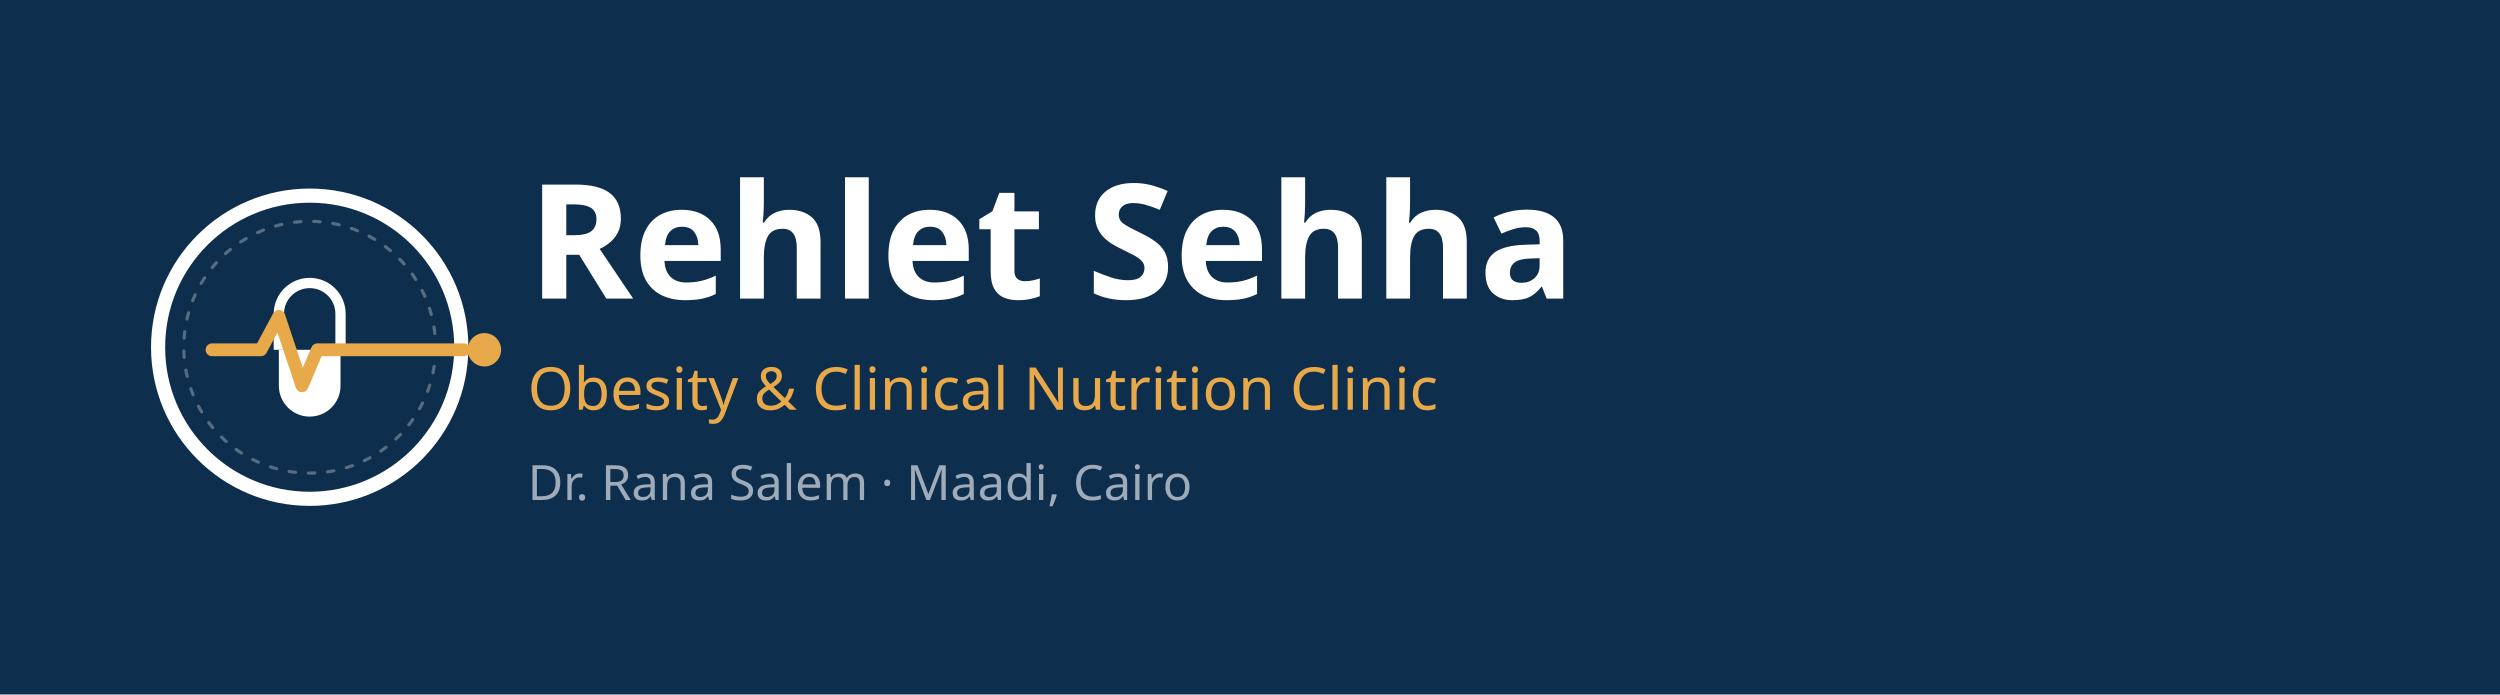
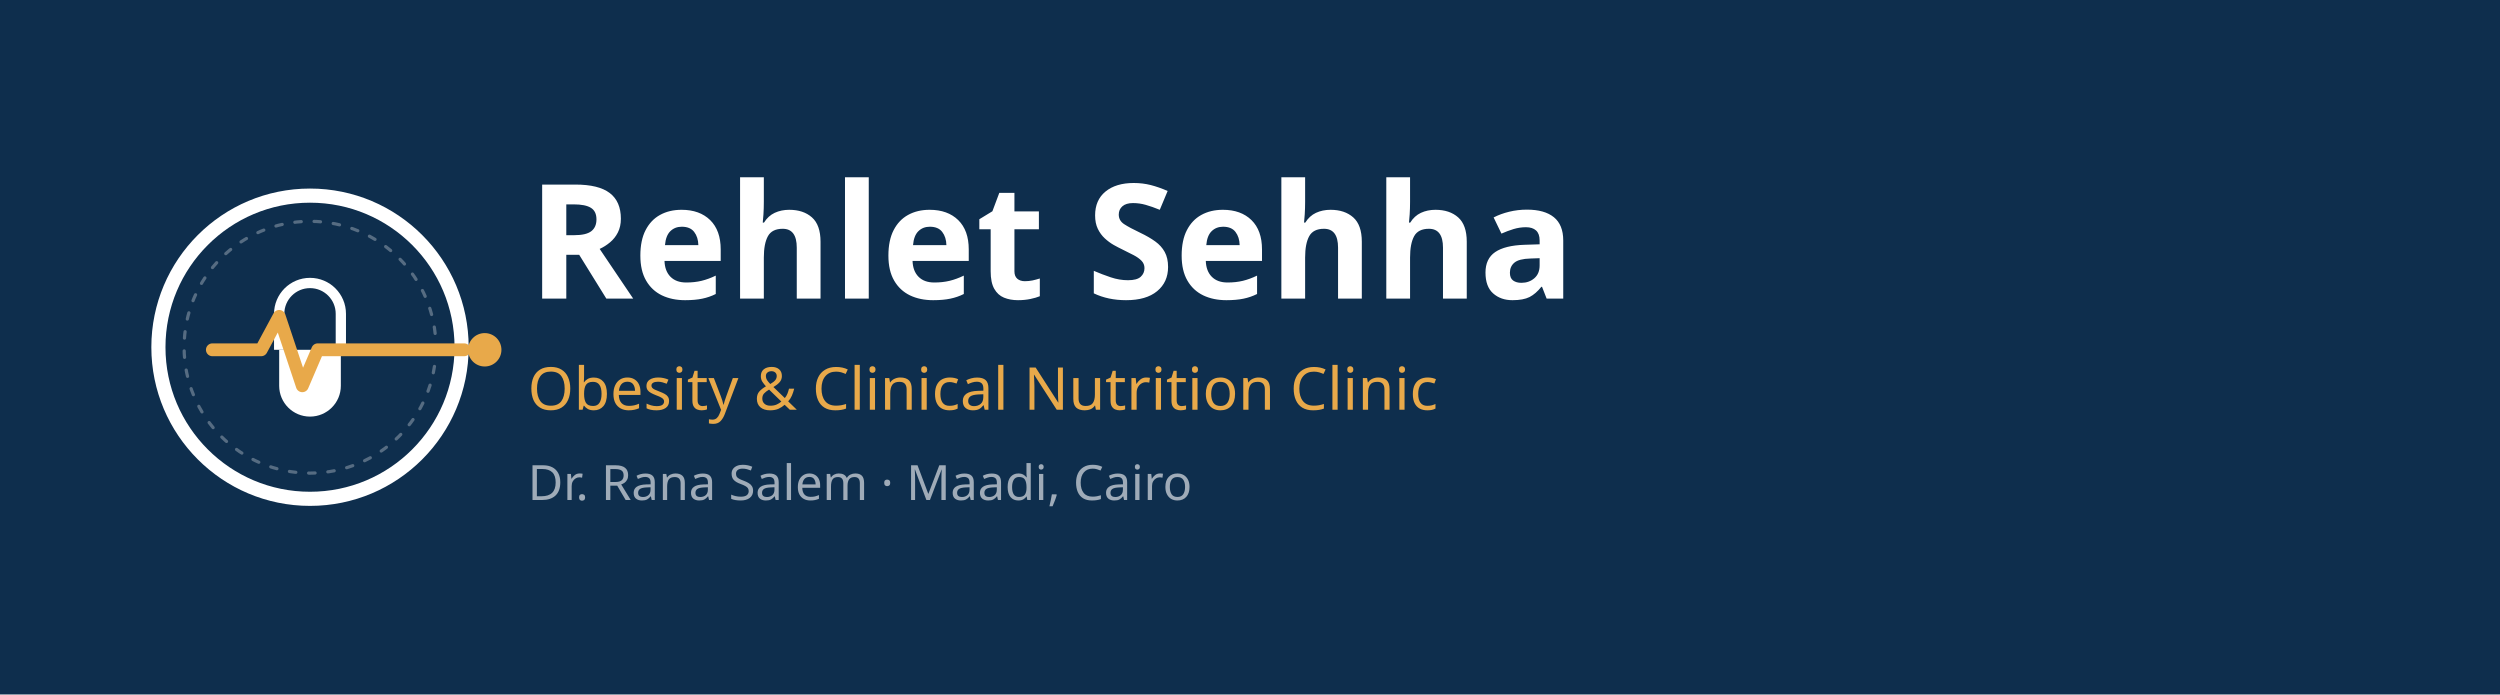
<svg xmlns="http://www.w3.org/2000/svg" viewBox="0 0 720 200" font-family="'Readex Pro', sans-serif">
  <rect width="720" height="200" fill="#0E2E4D" />
  <g transform="translate(20,26) scale(.37)">
-     <g transform="translate(-13,0)">
+     <g transform="translate(-12.75,0)">
      <circle cx="200" cy="200" r="118" fill="none" stroke="#FFFFFF" stroke-width="11" />
      <circle cx="200" cy="200" r="98" fill="none" stroke="#FFFFFF" stroke-width="2.5" stroke-opacity=".3" stroke-dasharray="5 10" stroke-linecap="round" />
      <path d="M176 202 V174 a24 24 0 0 1 48 0 V202" fill="none" stroke="#FFFFFF" stroke-width="8" />
      <path d="M176 202 V230 a24 24 0 0 0 48 0 V202 Z" fill="#FFFFFF" />
      <path d="M124 202 H162 L176 176 L194 230 L206 202 H320" fill="none" stroke="#E8A94A" stroke-width="10" stroke-linecap="round" stroke-linejoin="round" />
      <circle cx="336" cy="202" r="13" fill="#E8A94A" />
    </g>
  </g>
  <text x="152" y="86" fill="#FFFFFF" font-size="46" font-weight="700">Rehlet Sehha</text>
  <text x="152" y="118" fill="#E8A94A" font-size="17">Obesity &amp; Clinical Nutrition Clinic</text>
  <text x="152" y="144" fill="#FFFFFF" fill-opacity=".6" font-size="14">Dr. Rana Salem · Maadi, Cairo</text>
</svg>
